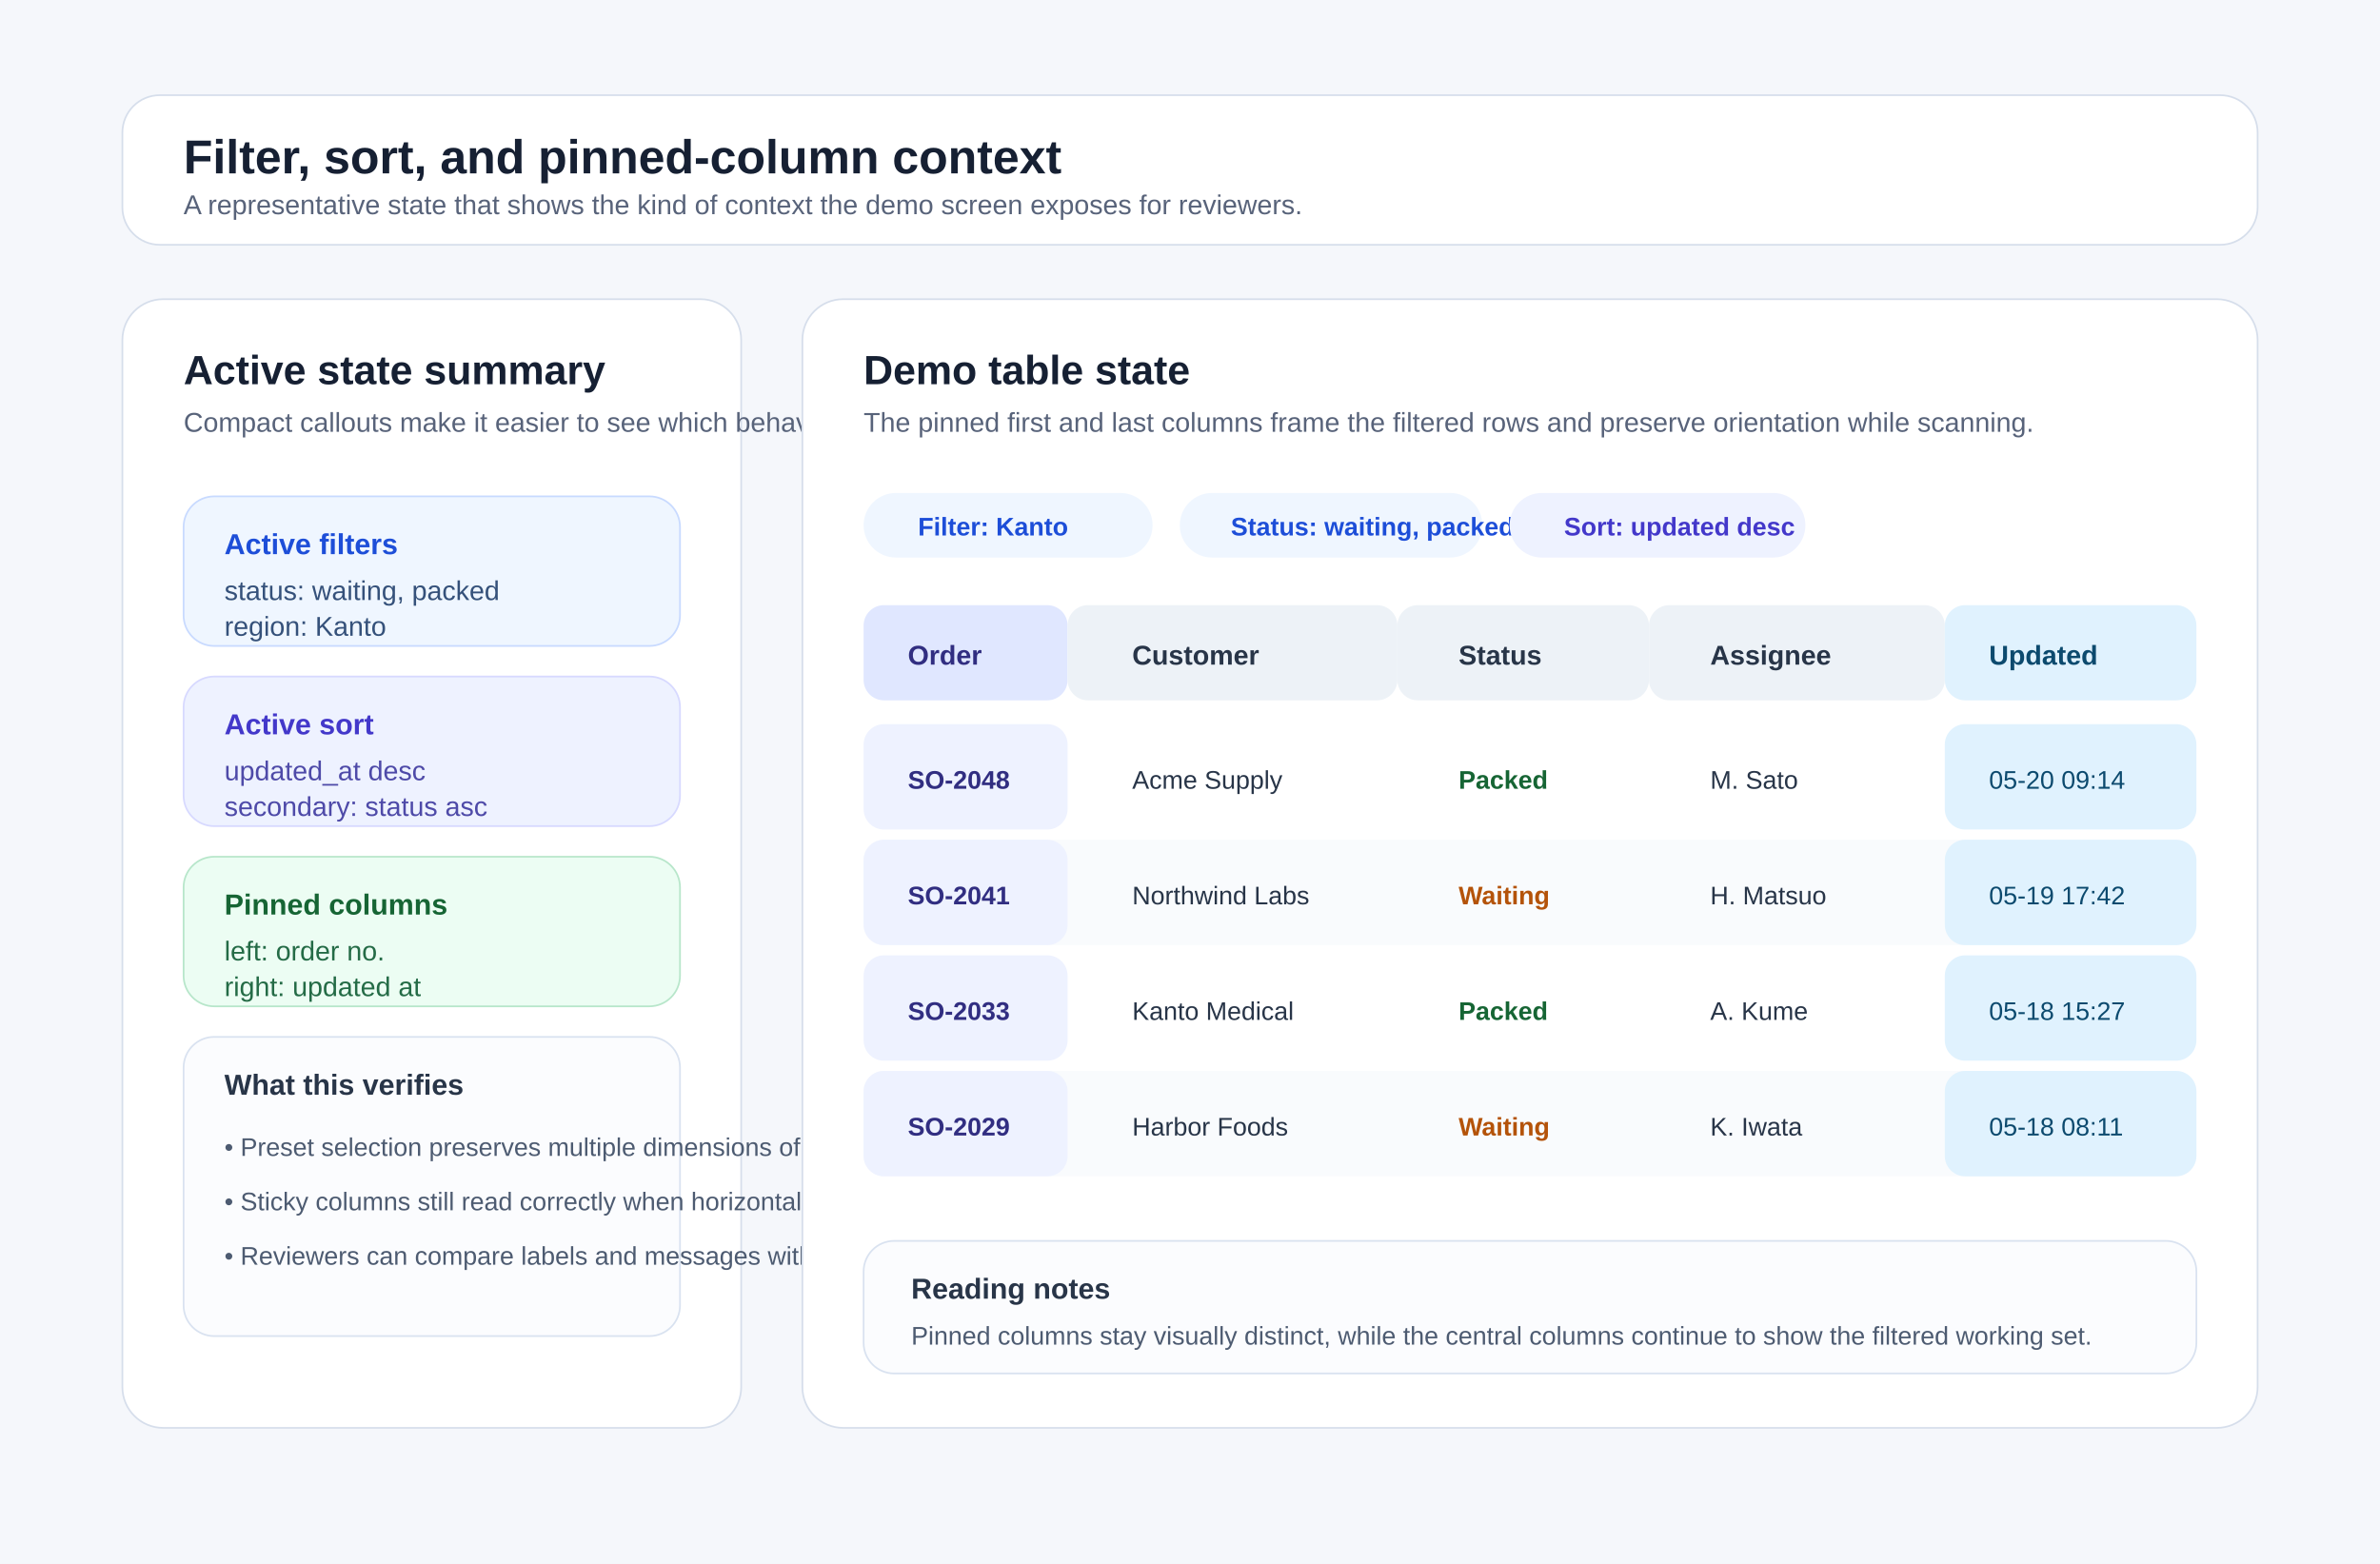
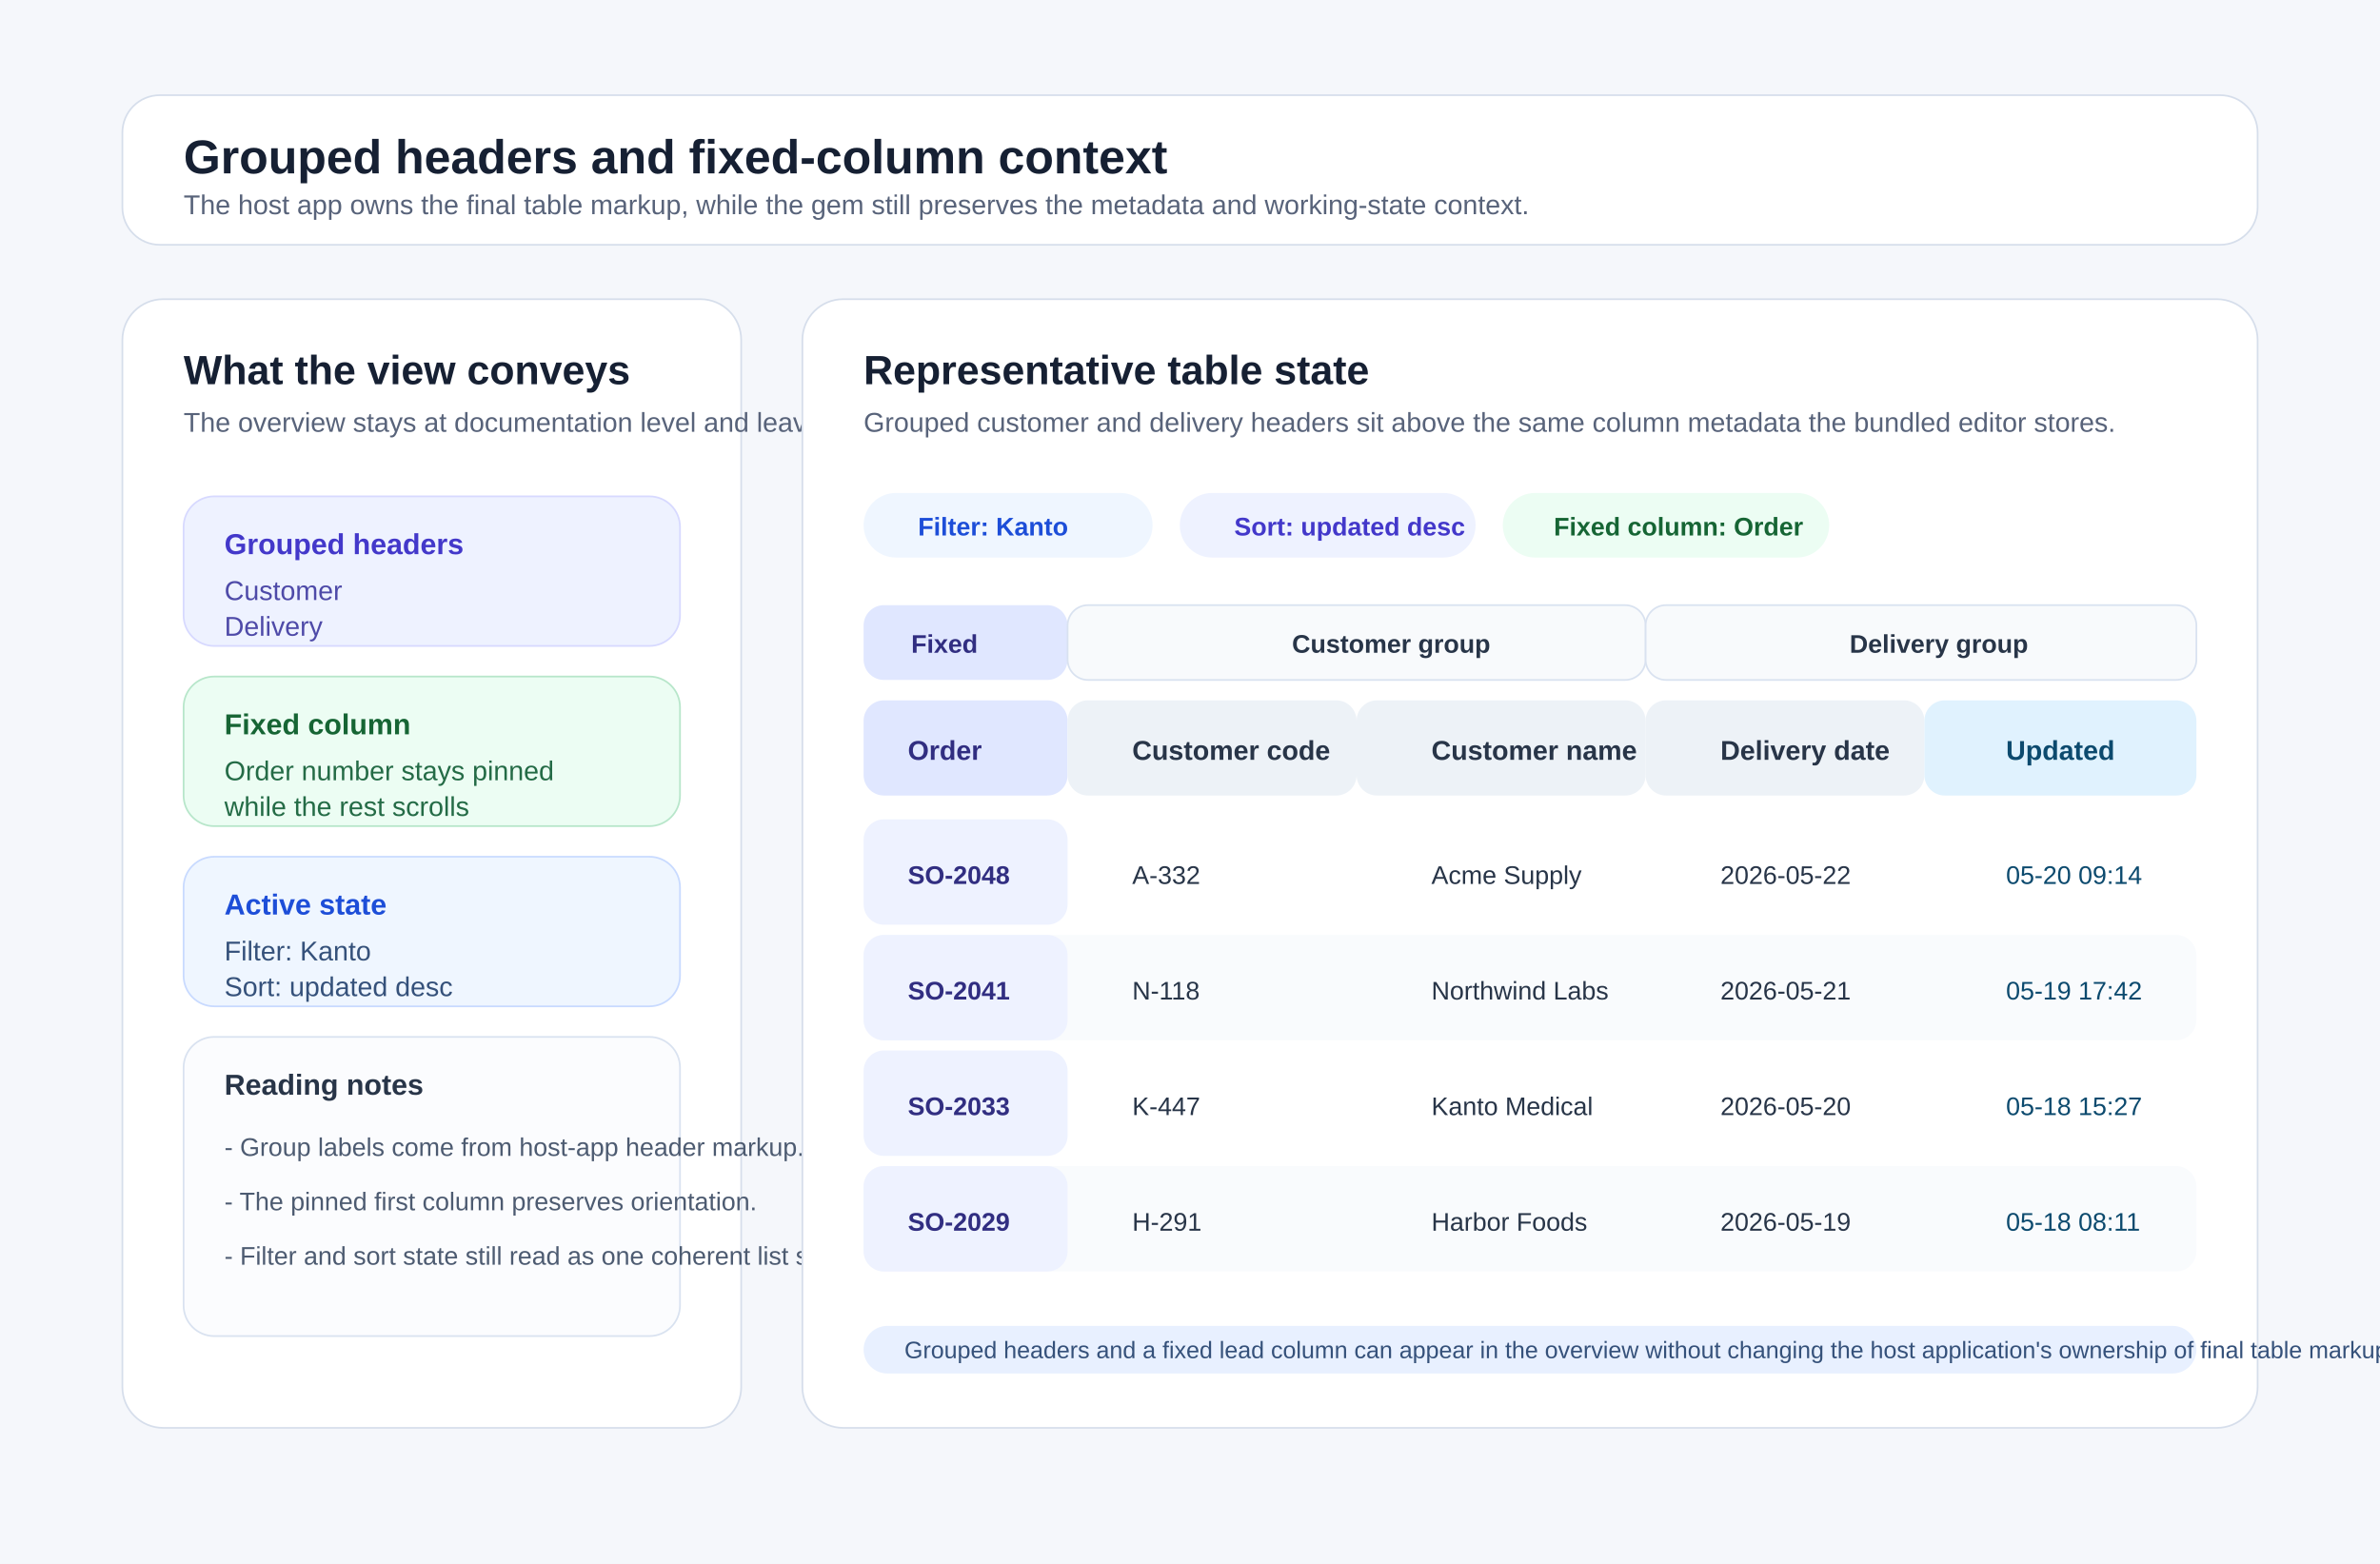
<svg xmlns="http://www.w3.org/2000/svg" width="1400" height="920" viewBox="0 0 1400 920" fill="none" role="img" aria-labelledby="title desc">
  <rect width="1400" height="920" fill="#F5F7FB" />
  <rect x="72" y="56" width="1256" height="88" rx="22" fill="#FFFFFF" stroke="#D6DEEB" />
-   <text x="108" y="102" fill="#162033" font-family="Arial, sans-serif" font-size="28" font-weight="700">Filter, sort, and pinned-column context</text>
-   <text x="108" y="126" fill="#58637A" font-family="Arial, sans-serif" font-size="16">A representative state that shows the kind of context the demo screen exposes for reviewers.</text>
+   <text x="108" y="102" fill="#162033" font-family="Arial, sans-serif" font-size="28" font-weight="700">Grouped headers and fixed-column context</text>
+   <text x="108" y="126" fill="#58637A" font-family="Arial, sans-serif" font-size="16">The host app owns the final table markup, while the gem still preserves the metadata and working-state context.</text>
  <rect x="72" y="176" width="364" height="664" rx="24" fill="#FFFFFF" stroke="#D6DEEB" />
-   <text x="108" y="226" fill="#162033" font-family="Arial, sans-serif" font-size="24" font-weight="700">Active state summary</text>
-   <text x="108" y="254" fill="#58637A" font-family="Arial, sans-serif" font-size="16">Compact callouts make it easier to see which behaviors the gem controls.</text>
-   <rect x="108" y="292" width="292" height="88" rx="18" fill="#EFF6FF" stroke="#C8DAFF" />
-   <text x="132" y="326" fill="#1D4ED8" font-family="Arial, sans-serif" font-size="17" font-weight="700">Active filters</text>
-   <text x="132" y="353" fill="#35517A" font-family="Arial, sans-serif" font-size="16">status: waiting, packed</text>
-   <text x="132" y="374" fill="#35517A" font-family="Arial, sans-serif" font-size="16">region: Kanto</text>
-   <rect x="108" y="398" width="292" height="88" rx="18" fill="#EEF2FF" stroke="#D7D9FF" />
-   <text x="132" y="432" fill="#4338CA" font-family="Arial, sans-serif" font-size="17" font-weight="700">Active sort</text>
-   <text x="132" y="459" fill="#4E4AA8" font-family="Arial, sans-serif" font-size="16">updated_at desc</text>
-   <text x="132" y="480" fill="#4E4AA8" font-family="Arial, sans-serif" font-size="16">secondary: status asc</text>
-   <rect x="108" y="504" width="292" height="88" rx="18" fill="#ECFDF3" stroke="#B7E6CA" />
-   <text x="132" y="538" fill="#166534" font-family="Arial, sans-serif" font-size="17" font-weight="700">Pinned columns</text>
-   <text x="132" y="565" fill="#246B46" font-family="Arial, sans-serif" font-size="16">left: order no.</text>
-   <text x="132" y="586" fill="#246B46" font-family="Arial, sans-serif" font-size="16">right: updated at</text>
+   <text x="108" y="226" fill="#162033" font-family="Arial, sans-serif" font-size="24" font-weight="700">What the view conveys</text>
+   <text x="108" y="254" fill="#58637A" font-family="Arial, sans-serif" font-size="16">The overview stays at documentation level and leaves detailed policy in the focused guides.</text>
+   <rect x="108" y="292" width="292" height="88" rx="18" fill="#EEF2FF" stroke="#D7D9FF" />
+   <text x="132" y="326" fill="#4338CA" font-family="Arial, sans-serif" font-size="17" font-weight="700">Grouped headers</text>
+   <text x="132" y="353" fill="#4E4AA8" font-family="Arial, sans-serif" font-size="16">Customer</text>
+   <text x="132" y="374" fill="#4E4AA8" font-family="Arial, sans-serif" font-size="16">Delivery</text>
+   <rect x="108" y="398" width="292" height="88" rx="18" fill="#ECFDF3" stroke="#B7E6CA" />
+   <text x="132" y="432" fill="#166534" font-family="Arial, sans-serif" font-size="17" font-weight="700">Fixed column</text>
+   <text x="132" y="459" fill="#246B46" font-family="Arial, sans-serif" font-size="16">Order number stays pinned</text>
+   <text x="132" y="480" fill="#246B46" font-family="Arial, sans-serif" font-size="16">while the rest scrolls</text>
+   <rect x="108" y="504" width="292" height="88" rx="18" fill="#EFF6FF" stroke="#C8DAFF" />
+   <text x="132" y="538" fill="#1D4ED8" font-family="Arial, sans-serif" font-size="17" font-weight="700">Active state</text>
+   <text x="132" y="565" fill="#35517A" font-family="Arial, sans-serif" font-size="16">Filter: Kanto</text>
+   <text x="132" y="586" fill="#35517A" font-family="Arial, sans-serif" font-size="16">Sort: updated desc</text>
  <rect x="108" y="610" width="292" height="176" rx="18" fill="#FBFCFE" stroke="#D9E2F0" />
-   <text x="132" y="644" fill="#283548" font-family="Arial, sans-serif" font-size="17" font-weight="700">What this verifies</text>
-   <text x="132" y="680" fill="#4D5B71" font-family="Arial, sans-serif" font-size="15">• Preset selection preserves multiple dimensions of table state.</text>
-   <text x="132" y="712" fill="#4D5B71" font-family="Arial, sans-serif" font-size="15">• Sticky columns still read correctly when horizontal space gets tight.</text>
-   <text x="132" y="744" fill="#4D5B71" font-family="Arial, sans-serif" font-size="15">• Reviewers can compare labels and messages without running the app first.</text>
+   <text x="132" y="644" fill="#283548" font-family="Arial, sans-serif" font-size="17" font-weight="700">Reading notes</text>
+   <text x="132" y="680" fill="#4D5B71" font-family="Arial, sans-serif" font-size="15">- Group labels come from host-app header markup.</text>
+   <text x="132" y="712" fill="#4D5B71" font-family="Arial, sans-serif" font-size="15">- The pinned first column preserves orientation.</text>
+   <text x="132" y="744" fill="#4D5B71" font-family="Arial, sans-serif" font-size="15">- Filter and sort state still read as one coherent list screen.</text>
  <rect x="472" y="176" width="856" height="664" rx="24" fill="#FFFFFF" stroke="#D6DEEB" />
-   <text x="508" y="226" fill="#162033" font-family="Arial, sans-serif" font-size="24" font-weight="700">Demo table state</text>
-   <text x="508" y="254" fill="#58637A" font-family="Arial, sans-serif" font-size="16">The pinned first and last columns frame the filtered rows and preserve orientation while scanning.</text>
+   <text x="508" y="226" fill="#162033" font-family="Arial, sans-serif" font-size="24" font-weight="700">Representative table state</text>
+   <text x="508" y="254" fill="#58637A" font-family="Arial, sans-serif" font-size="16">Grouped customer and delivery headers sit above the same column metadata the bundled editor stores.</text>
  <rect x="508" y="290" width="170" height="38" rx="19" fill="#EFF6FF" />
  <text x="540" y="315" fill="#1D4ED8" font-family="Arial, sans-serif" font-size="15" font-weight="700">Filter: Kanto</text>
-   <rect x="694" y="290" width="178" height="38" rx="19" fill="#EFF6FF" />
-   <text x="724" y="315" fill="#1D4ED8" font-family="Arial, sans-serif" font-size="15" font-weight="700">Status: waiting, packed</text>
-   <rect x="888" y="290" width="174" height="38" rx="19" fill="#EEF2FF" />
-   <text x="920" y="315" fill="#4338CA" font-family="Arial, sans-serif" font-size="15" font-weight="700">Sort: updated desc</text>
-   <rect x="508" y="356" width="120" height="56" rx="12" fill="#E0E7FF" />
-   <rect x="628" y="356" width="194" height="56" rx="12" fill="#EDF2F7" />
-   <rect x="822" y="356" width="148" height="56" rx="12" fill="#EDF2F7" />
-   <rect x="970" y="356" width="174" height="56" rx="12" fill="#EDF2F7" />
-   <rect x="1144" y="356" width="148" height="56" rx="12" fill="#E0F2FE" />
-   <text x="534" y="391" fill="#312E81" font-family="Arial, sans-serif" font-size="16" font-weight="700">Order</text>
-   <text x="666" y="391" fill="#283548" font-family="Arial, sans-serif" font-size="16" font-weight="700">Customer</text>
-   <text x="858" y="391" fill="#283548" font-family="Arial, sans-serif" font-size="16" font-weight="700">Status</text>
-   <text x="1006" y="391" fill="#283548" font-family="Arial, sans-serif" font-size="16" font-weight="700">Assignee</text>
-   <text x="1170" y="391" fill="#0C4A6E" font-family="Arial, sans-serif" font-size="16" font-weight="700">Updated</text>
-   <rect x="508" y="426" width="784" height="62" rx="12" fill="#FFFFFF" />
-   <rect x="508" y="494" width="784" height="62" rx="12" fill="#F9FBFD" />
-   <rect x="508" y="562" width="784" height="62" rx="12" fill="#FFFFFF" />
-   <rect x="508" y="630" width="784" height="62" rx="12" fill="#F9FBFD" />
-   <rect x="508" y="426" width="120" height="62" rx="12" fill="#EEF2FF" />
-   <rect x="1144" y="426" width="148" height="62" rx="12" fill="#E0F2FE" />
-   <rect x="508" y="494" width="120" height="62" rx="12" fill="#EEF2FF" />
-   <rect x="1144" y="494" width="148" height="62" rx="12" fill="#E0F2FE" />
-   <rect x="508" y="562" width="120" height="62" rx="12" fill="#EEF2FF" />
-   <rect x="1144" y="562" width="148" height="62" rx="12" fill="#E0F2FE" />
-   <rect x="508" y="630" width="120" height="62" rx="12" fill="#EEF2FF" />
-   <rect x="1144" y="630" width="148" height="62" rx="12" fill="#E0F2FE" />
-   <text x="534" y="464" fill="#312E81" font-family="Arial, sans-serif" font-size="15" font-weight="700">SO-2048</text>
-   <text x="666" y="464" fill="#283548" font-family="Arial, sans-serif" font-size="15">Acme Supply</text>
-   <text x="858" y="464" fill="#166534" font-family="Arial, sans-serif" font-size="15" font-weight="700">Packed</text>
-   <text x="1006" y="464" fill="#283548" font-family="Arial, sans-serif" font-size="15">M. Sato</text>
-   <text x="1170" y="464" fill="#0C4A6E" font-family="Arial, sans-serif" font-size="15">05-20 09:14</text>
-   <text x="534" y="532" fill="#312E81" font-family="Arial, sans-serif" font-size="15" font-weight="700">SO-2041</text>
-   <text x="666" y="532" fill="#283548" font-family="Arial, sans-serif" font-size="15">Northwind Labs</text>
-   <text x="858" y="532" fill="#B45309" font-family="Arial, sans-serif" font-size="15" font-weight="700">Waiting</text>
-   <text x="1006" y="532" fill="#283548" font-family="Arial, sans-serif" font-size="15">H. Matsuo</text>
-   <text x="1170" y="532" fill="#0C4A6E" font-family="Arial, sans-serif" font-size="15">05-19 17:42</text>
-   <text x="534" y="600" fill="#312E81" font-family="Arial, sans-serif" font-size="15" font-weight="700">SO-2033</text>
-   <text x="666" y="600" fill="#283548" font-family="Arial, sans-serif" font-size="15">Kanto Medical</text>
-   <text x="858" y="600" fill="#166534" font-family="Arial, sans-serif" font-size="15" font-weight="700">Packed</text>
-   <text x="1006" y="600" fill="#283548" font-family="Arial, sans-serif" font-size="15">A. Kume</text>
-   <text x="1170" y="600" fill="#0C4A6E" font-family="Arial, sans-serif" font-size="15">05-18 15:27</text>
-   <text x="534" y="668" fill="#312E81" font-family="Arial, sans-serif" font-size="15" font-weight="700">SO-2029</text>
-   <text x="666" y="668" fill="#283548" font-family="Arial, sans-serif" font-size="15">Harbor Foods</text>
-   <text x="858" y="668" fill="#B45309" font-family="Arial, sans-serif" font-size="15" font-weight="700">Waiting</text>
-   <text x="1006" y="668" fill="#283548" font-family="Arial, sans-serif" font-size="15">K. Iwata</text>
-   <text x="1170" y="668" fill="#0C4A6E" font-family="Arial, sans-serif" font-size="15">05-18 08:11</text>
-   <rect x="508" y="730" width="784" height="78" rx="18" fill="#FBFCFE" stroke="#D9E2F0" />
-   <text x="536" y="764" fill="#283548" font-family="Arial, sans-serif" font-size="17" font-weight="700">Reading notes</text>
-   <text x="536" y="791" fill="#4D5B71" font-family="Arial, sans-serif" font-size="15">Pinned columns stay visually distinct, while the central columns continue to show the filtered working set.</text>
+   <rect x="694" y="290" width="174" height="38" rx="19" fill="#EEF2FF" />
+   <text x="726" y="315" fill="#4338CA" font-family="Arial, sans-serif" font-size="15" font-weight="700">Sort: updated desc</text>
+   <rect x="884" y="290" width="192" height="38" rx="19" fill="#ECFDF3" />
+   <text x="914" y="315" fill="#166534" font-family="Arial, sans-serif" font-size="15" font-weight="700">Fixed column: Order</text>
+   <rect x="508" y="356" width="120" height="44" rx="12" fill="#E0E7FF" />
+   <rect x="628" y="356" width="340" height="44" rx="12" fill="#F8FAFC" stroke="#D9E2F0" />
+   <rect x="968" y="356" width="324" height="44" rx="12" fill="#F8FAFC" stroke="#D9E2F0" />
+   <text x="536" y="384" fill="#312E81" font-family="Arial, sans-serif" font-size="15" font-weight="700">Fixed</text>
+   <text x="760" y="384" fill="#283548" font-family="Arial, sans-serif" font-size="15" font-weight="700">Customer group</text>
+   <text x="1088" y="384" fill="#283548" font-family="Arial, sans-serif" font-size="15" font-weight="700">Delivery group</text>
+   <rect x="508" y="412" width="120" height="56" rx="12" fill="#E0E7FF" />
+   <rect x="628" y="412" width="170" height="56" rx="12" fill="#EDF2F7" />
+   <rect x="798" y="412" width="170" height="56" rx="12" fill="#EDF2F7" />
+   <rect x="968" y="412" width="164" height="56" rx="12" fill="#EDF2F7" />
+   <rect x="1132" y="412" width="160" height="56" rx="12" fill="#E0F2FE" />
+   <text x="534" y="447" fill="#312E81" font-family="Arial, sans-serif" font-size="16" font-weight="700">Order</text>
+   <text x="666" y="447" fill="#283548" font-family="Arial, sans-serif" font-size="16" font-weight="700">Customer code</text>
+   <text x="842" y="447" fill="#283548" font-family="Arial, sans-serif" font-size="16" font-weight="700">Customer name</text>
+   <text x="1012" y="447" fill="#283548" font-family="Arial, sans-serif" font-size="16" font-weight="700">Delivery date</text>
+   <text x="1180" y="447" fill="#0C4A6E" font-family="Arial, sans-serif" font-size="16" font-weight="700">Updated</text>
+   <rect x="508" y="482" width="784" height="62" rx="12" fill="#FFFFFF" />
+   <rect x="508" y="550" width="784" height="62" rx="12" fill="#F9FBFD" />
+   <rect x="508" y="618" width="784" height="62" rx="12" fill="#FFFFFF" />
+   <rect x="508" y="686" width="784" height="62" rx="12" fill="#F9FBFD" />
+   <rect x="508" y="482" width="120" height="62" rx="12" fill="#EEF2FF" />
+   <rect x="508" y="550" width="120" height="62" rx="12" fill="#EEF2FF" />
+   <rect x="508" y="618" width="120" height="62" rx="12" fill="#EEF2FF" />
+   <rect x="508" y="686" width="120" height="62" rx="12" fill="#EEF2FF" />
+   <text x="534" y="520" fill="#312E81" font-family="Arial, sans-serif" font-size="15" font-weight="700">SO-2048</text>
+   <text x="666" y="520" fill="#283548" font-family="Arial, sans-serif" font-size="15">A-332</text>
+   <text x="842" y="520" fill="#283548" font-family="Arial, sans-serif" font-size="15">Acme Supply</text>
+   <text x="1012" y="520" fill="#283548" font-family="Arial, sans-serif" font-size="15">2026-05-22</text>
+   <text x="1180" y="520" fill="#0C4A6E" font-family="Arial, sans-serif" font-size="15">05-20 09:14</text>
+   <text x="534" y="588" fill="#312E81" font-family="Arial, sans-serif" font-size="15" font-weight="700">SO-2041</text>
+   <text x="666" y="588" fill="#283548" font-family="Arial, sans-serif" font-size="15">N-118</text>
+   <text x="842" y="588" fill="#283548" font-family="Arial, sans-serif" font-size="15">Northwind Labs</text>
+   <text x="1012" y="588" fill="#283548" font-family="Arial, sans-serif" font-size="15">2026-05-21</text>
+   <text x="1180" y="588" fill="#0C4A6E" font-family="Arial, sans-serif" font-size="15">05-19 17:42</text>
+   <text x="534" y="656" fill="#312E81" font-family="Arial, sans-serif" font-size="15" font-weight="700">SO-2033</text>
+   <text x="666" y="656" fill="#283548" font-family="Arial, sans-serif" font-size="15">K-447</text>
+   <text x="842" y="656" fill="#283548" font-family="Arial, sans-serif" font-size="15">Kanto Medical</text>
+   <text x="1012" y="656" fill="#283548" font-family="Arial, sans-serif" font-size="15">2026-05-20</text>
+   <text x="1180" y="656" fill="#0C4A6E" font-family="Arial, sans-serif" font-size="15">05-18 15:27</text>
+   <text x="534" y="724" fill="#312E81" font-family="Arial, sans-serif" font-size="15" font-weight="700">SO-2029</text>
+   <text x="666" y="724" fill="#283548" font-family="Arial, sans-serif" font-size="15">H-291</text>
+   <text x="842" y="724" fill="#283548" font-family="Arial, sans-serif" font-size="15">Harbor Foods</text>
+   <text x="1012" y="724" fill="#283548" font-family="Arial, sans-serif" font-size="15">2026-05-19</text>
+   <text x="1180" y="724" fill="#0C4A6E" font-family="Arial, sans-serif" font-size="15">05-18 08:11</text>
+   <rect x="508" y="780" width="784" height="28" rx="14" fill="#E8F0FF" />
+   <text x="532" y="799" fill="#35517A" font-family="Arial, sans-serif" font-size="14">Grouped headers and a fixed lead column can appear in the overview without changing the host application's ownership of final table markup.</text>
</svg>
